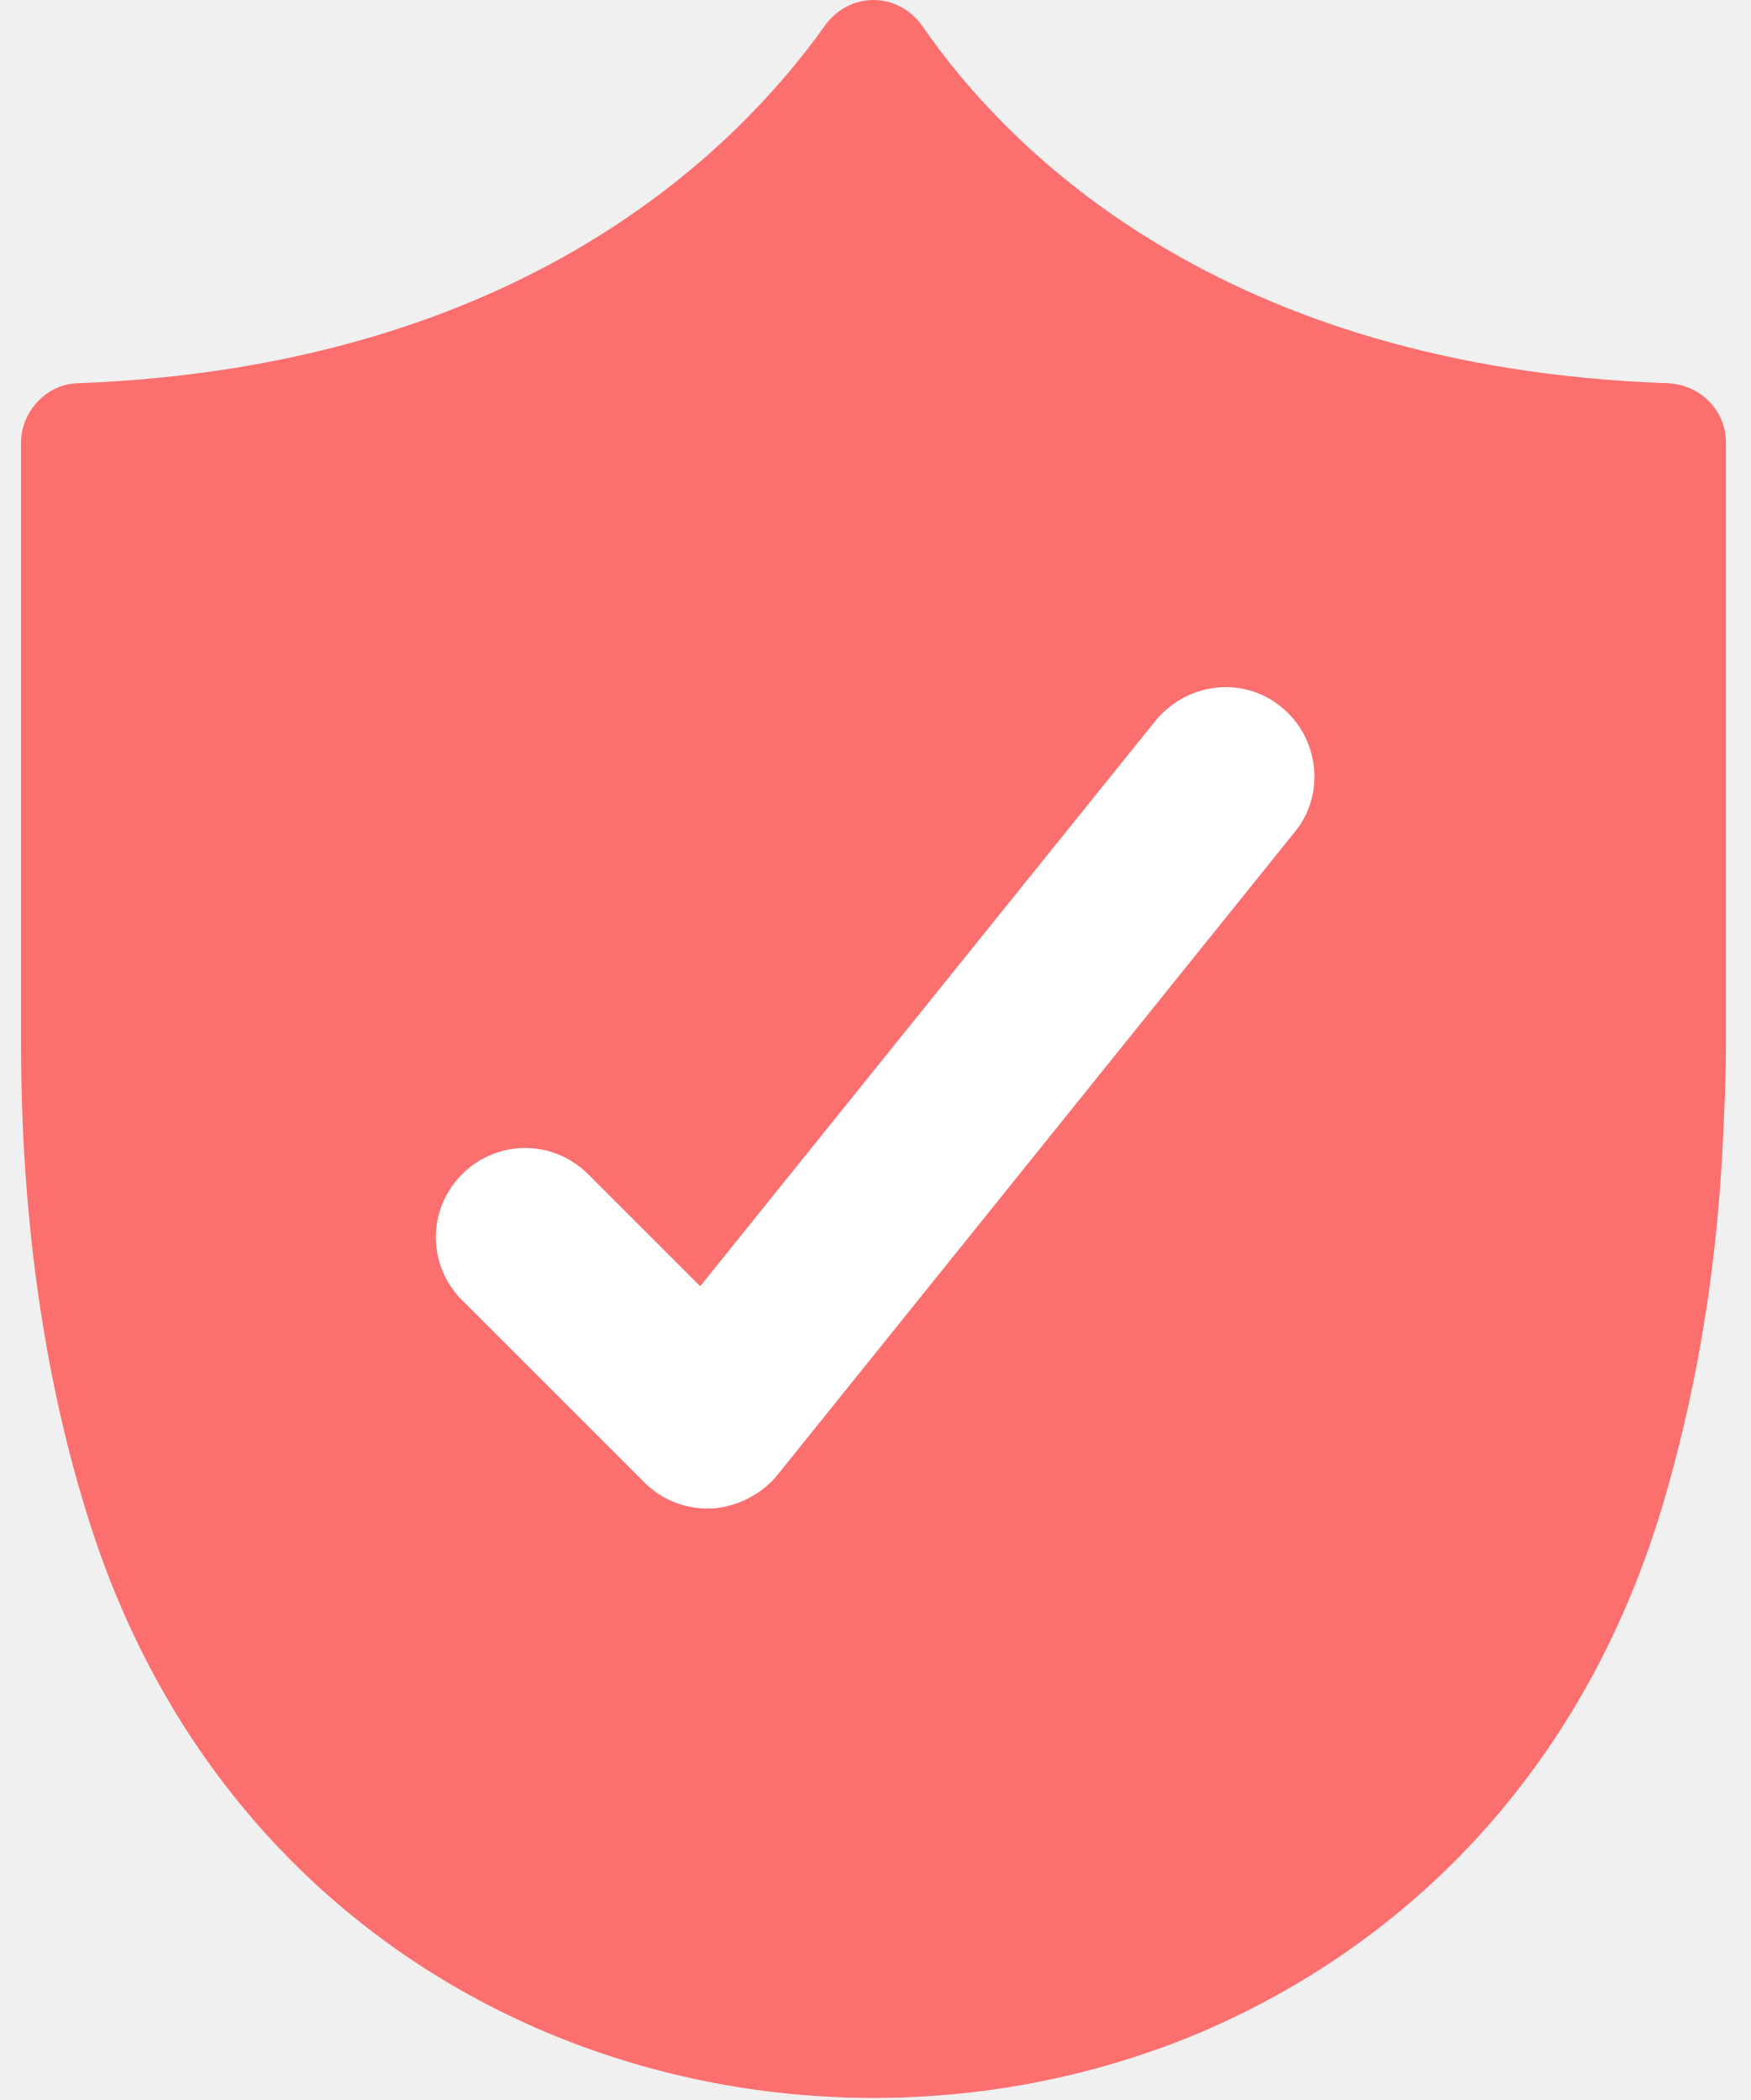
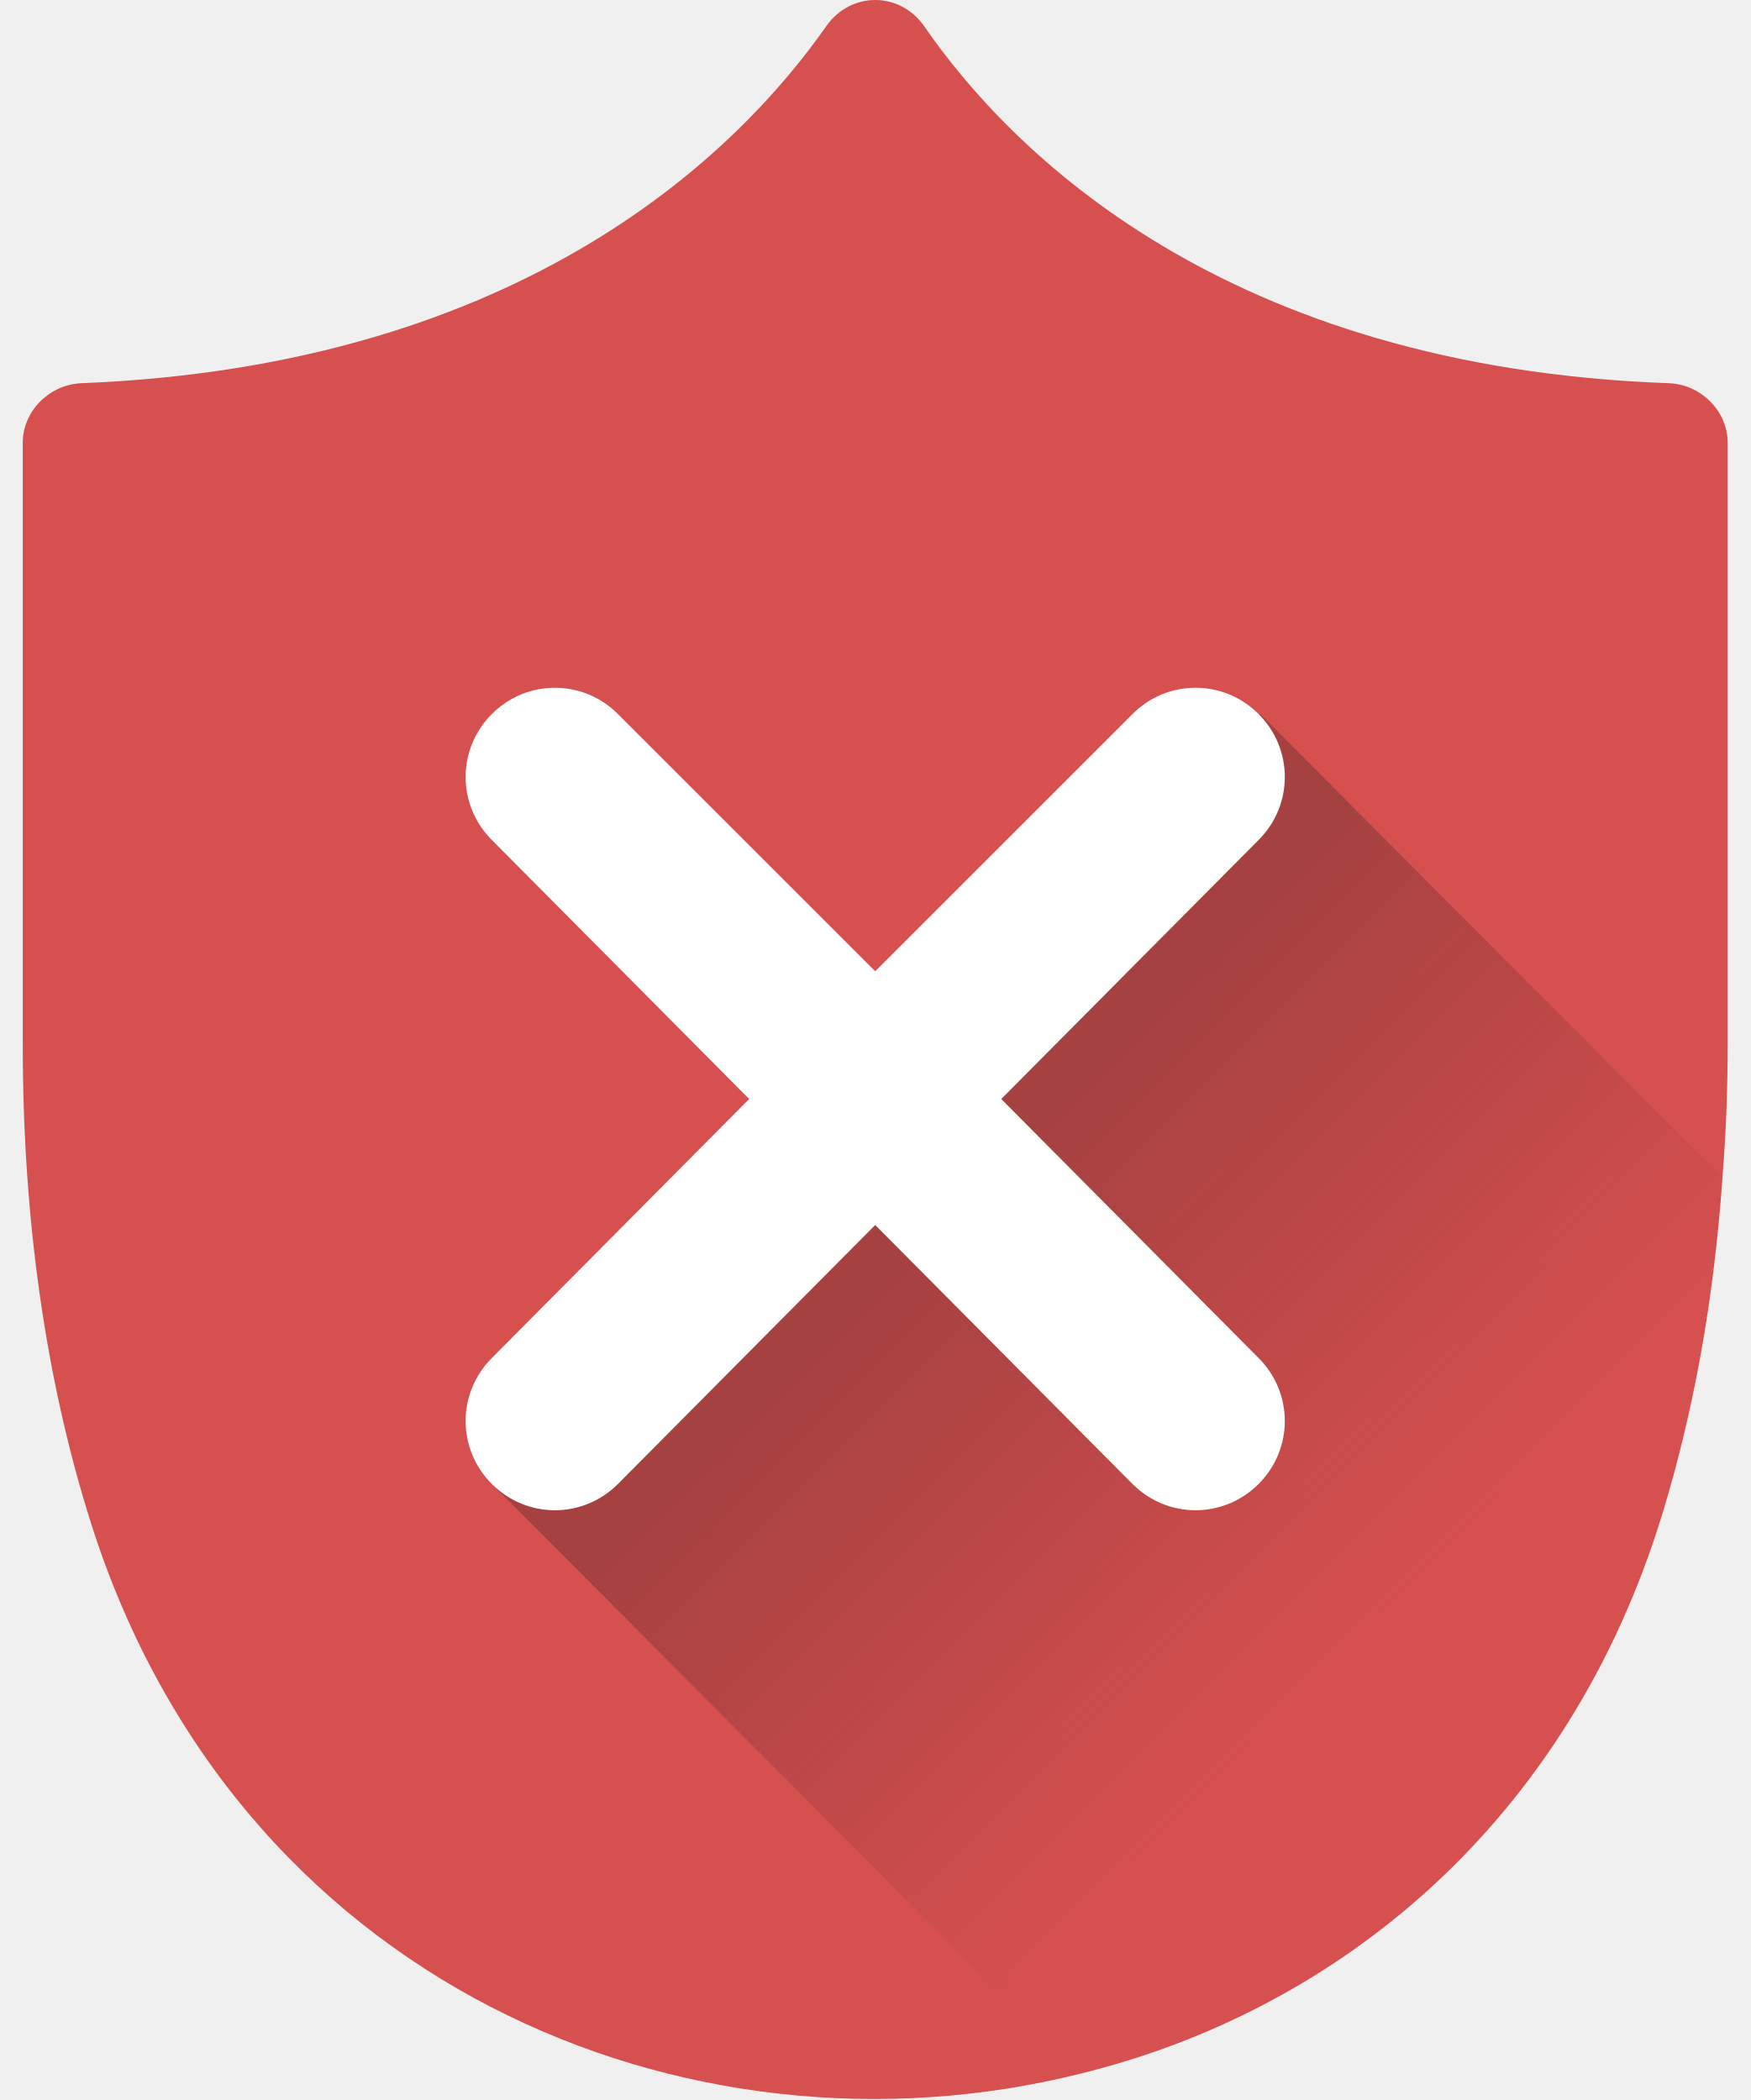
<svg xmlns="http://www.w3.org/2000/svg" version="1.1" id="圖層_1" x="0px" y="0px" viewBox="0 0 100 120" style="enable-background:new 0 0 100 120;" xml:space="preserve">
  <style type="text/css">
- 	.st0{fill:#FC6F6F;}
- 	.st1{fill:#FFFFFF;}
+ 	.st0{fill:#D65050;}
+ 	.st1{fill:url(#SVGID_1_);}
+ 	.st2{fill:#FFFFFF;}
</style>
  <g>
-     <path class="st0" d="M98.6,25.3v34.3c0,2.1-0.1,4.2-0.2,6.1c-0.4,7.8-1.7,14.6-3.5,20.6c-4.6,15.1-14.7,25-26.7,30   c-23.6,9.7-54.3-0.3-63.3-30c-2.3-7.5-3.7-16.4-3.7-26.8V25.3c0-1.8,1.5-3.4,3.3-3.4c25.4-1,37.6-13.4,42.6-20.4c1.4-2,4.2-2,5.6,0   C57.6,8.6,69.8,21,95.3,21.9C97.2,22,98.6,23.5,98.6,25.3z" />
-     <path class="st1" d="M73.2,40.4C71,38.6,67.8,39,66,41.2L40,73.5l-6.4-6.4c-2-2-5.2-2-7.2,0s-2,5.2,0,7.2l10.4,10.4   c1,1,2.3,1.5,3.6,1.5c0.1,0,0.2,0,0.3,0c1.4-0.1,2.8-0.8,3.7-1.9L74,47.5C75.7,45.4,75.4,42.2,73.2,40.4z" />
+     <path class="st0" d="M98.7,25.3v34.3c0,2.7-0.1,5.2-0.3,7.7c-0.5,7.2-1.7,13.5-3.4,19.1c-5.4,17.8-18.6,28.5-33.3,32.1   c-22.4,5.6-48.5-5.1-56.7-32.1c-2.3-7.5-3.7-16.4-3.7-26.7V25.3c0-1.8,1.5-3.3,3.3-3.4c25.5-1,37.7-13.4,42.6-20.4   c1.4-2,4.2-2,5.6,0c4.9,7.1,17.1,19.5,42.6,20.4C97.2,22,98.7,23.5,98.7,25.3z" />
+     <linearGradient id="SVGID_1_" gradientUnits="userSpaceOnUse" x1="54.717" y1="54.409" x2="79.176" y2="30.033" gradientTransform="matrix(1 0 0 -1 0 122)">
+       <stop offset="0" style="stop-color:#A54141" />
+       <stop offset="1" style="stop-color:#A33C3C;stop-opacity:0" />
+     </linearGradient>
+     <path class="st1" d="M98.4,67.3c-0.5,7.2-1.7,13.5-3.4,19.1c-5.4,17.8-18.6,28.5-33.3,32.1L28.1,84.8l43.9-44L98.4,67.3z" />
+     <path class="st2" d="M57.2,62.8L71.9,48c2-2,2-5.2,0-7.2c-2-2-5.2-2-7.2,0L50,55.5L35.3,40.8c-2-2-5.2-2-7.2,0c-2,2-2,5.2,0,7.2   l14.7,14.8L28.1,77.6c-2,2-2,5.2,0,7.2c1,1,2.3,1.5,3.6,1.5c1.3,0,2.6-0.5,3.6-1.5L50,70l14.7,14.8c1,1,2.3,1.5,3.6,1.5   c1.3,0,2.6-0.5,3.6-1.5c2-2,2-5.2,0-7.2L57.2,62.8z" />
  </g>
</svg>
